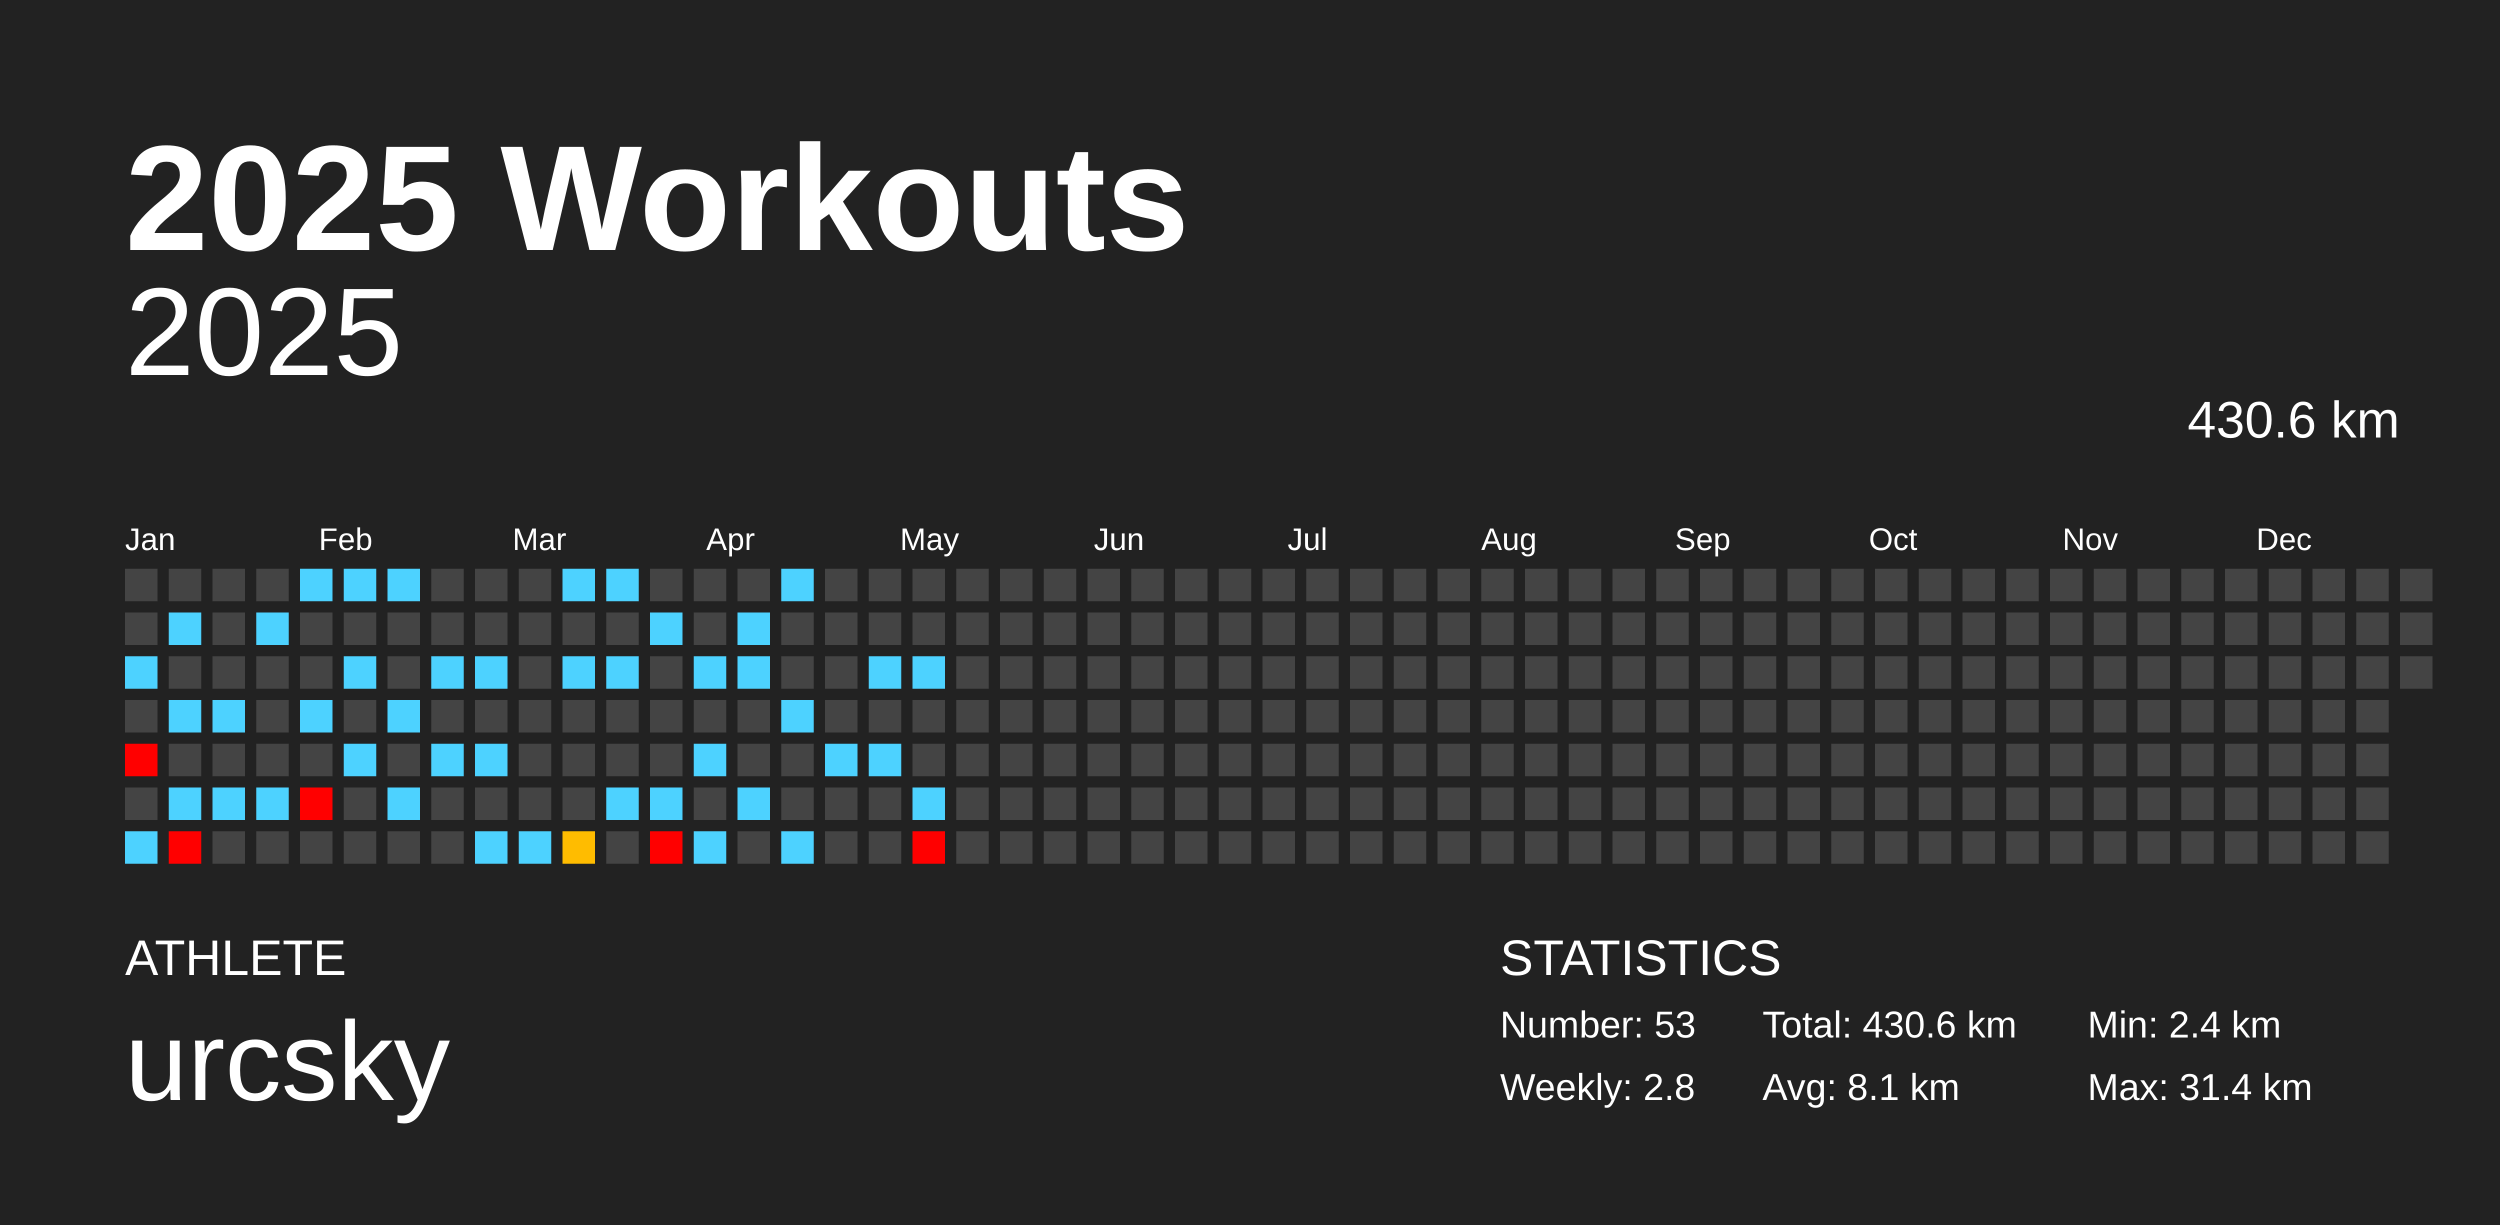
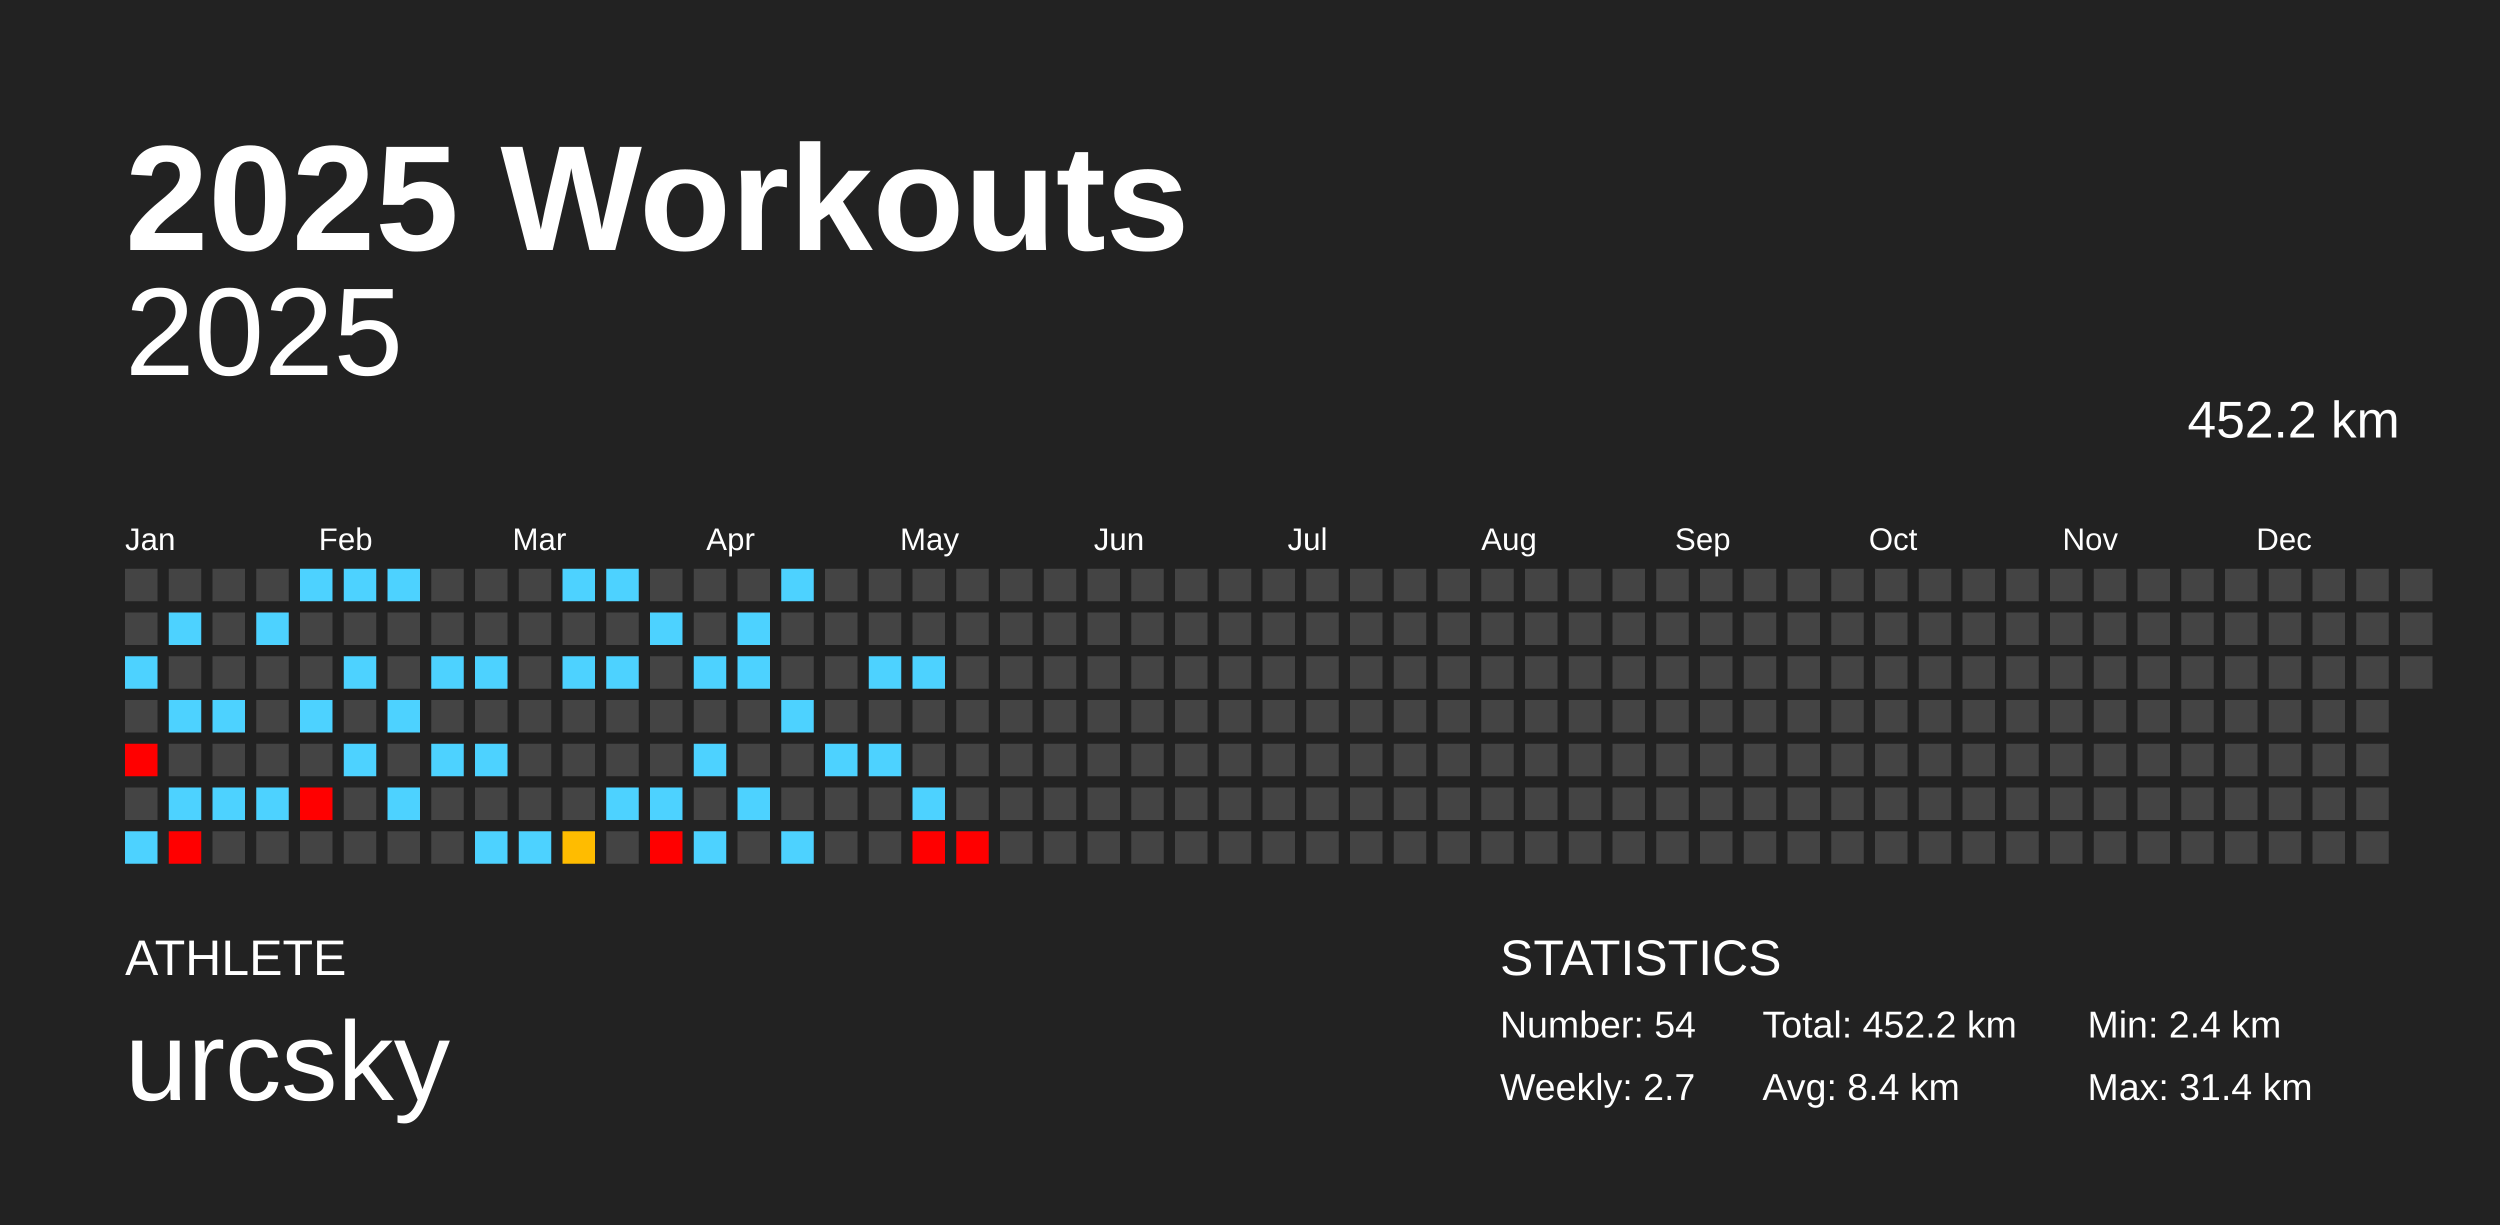
<svg xmlns="http://www.w3.org/2000/svg" baseProfile="full" height="98mm" version="1.1" viewBox="0,0,200,98" width="200mm">
  <defs />
  <rect fill="#222222" height="98" width="200" x="0" y="0" />
  <text fill="#FFFFFF" style="font-size:12px; font-family:Arial; font-weight:bold;" x="10" y="20">2025 Workouts</text>
  <text fill="#FFFFFF" style="font-size:4px; font-family:Arial" x="10" y="78">ATHLETE</text>
  <text fill="#FFFFFF" style="font-size:9px; font-family:Arial" x="10" y="88">urcsky</text>
  <text fill="#FFFFFF" style="font-size:4px; font-family:Arial" x="120" y="78">STATISTICS</text>
-   <text fill="#FFFFFF" style="font-size:3px; font-family:Arial" x="120" y="83">Number: 53</text>
-   <text fill="#FFFFFF" style="font-size:3px; font-family:Arial" x="120" y="88">Weekly: 2.8</text>
-   <text fill="#FFFFFF" style="font-size:3px; font-family:Arial" x="141" y="83">Total: 430.6 km</text>
-   <text fill="#FFFFFF" style="font-size:3px; font-family:Arial" x="141" y="88">Avg: 8.1 km</text>
+   <text fill="#FFFFFF" style="font-size:3px; font-family:Arial" x="120" y="83">Number: 54</text>
+   <text fill="#FFFFFF" style="font-size:3px; font-family:Arial" x="120" y="88">Weekly: 2.7</text>
+   <text fill="#FFFFFF" style="font-size:3px; font-family:Arial" x="141" y="83">Total: 452.2 km</text>
+   <text fill="#FFFFFF" style="font-size:3px; font-family:Arial" x="141" y="88">Avg: 8.4 km</text>
  <text fill="#FFFFFF" style="font-size:3px; font-family:Arial" x="167" y="83">Min: 2.4 km</text>
  <text fill="#FFFFFF" style="font-size:3px; font-family:Arial" x="167" y="88">Max: 31.4 km</text>
  <text alignment-baseline="hanging" fill="#FFFFFF" style="font-size:10.0px; font-family:Arial;" x="10" y="30">2025</text>
-   <text alignment-baseline="hanging" fill="#FFFFFF" style="font-size:4.125px; font-family:Arial;" x="175" y="35">430.6 km</text>
+   <text alignment-baseline="hanging" fill="#FFFFFF" style="font-size:4.125px; font-family:Arial;" x="175" y="35">452.2 km</text>
  <text fill="#FFFFFF" style="font-size:2.5px; font-family:Arial" x="10.0" y="44">Jan</text>
  <text fill="#FFFFFF" style="font-size:2.5px; font-family:Arial" x="25.5" y="44">Feb</text>
  <text fill="#FFFFFF" style="font-size:2.5px; font-family:Arial" x="41.0" y="44">Mar</text>
  <text fill="#FFFFFF" style="font-size:2.5px; font-family:Arial" x="56.5" y="44">Apr</text>
  <text fill="#FFFFFF" style="font-size:2.5px; font-family:Arial" x="72.0" y="44">May</text>
  <text fill="#FFFFFF" style="font-size:2.5px; font-family:Arial" x="87.5" y="44">Jun</text>
  <text fill="#FFFFFF" style="font-size:2.5px; font-family:Arial" x="103.0" y="44">Jul</text>
  <text fill="#FFFFFF" style="font-size:2.5px; font-family:Arial" x="118.5" y="44">Aug</text>
  <text fill="#FFFFFF" style="font-size:2.5px; font-family:Arial" x="134.0" y="44">Sep</text>
  <text fill="#FFFFFF" style="font-size:2.5px; font-family:Arial" x="149.5" y="44">Oct</text>
  <text fill="#FFFFFF" style="font-size:2.5px; font-family:Arial" x="165.0" y="44">Nov</text>
  <text fill="#FFFFFF" style="font-size:2.5px; font-family:Arial" x="180.5" y="44">Dec</text>
  <rect fill="#444444" height="2.6" width="2.6" x="10.0" y="45.5" />
  <rect fill="#444444" height="2.6" width="2.6" x="10.0" y="49.0" />
  <rect fill="#4dd2ff" height="2.6" width="2.6" x="10.0" y="52.5" />
  <rect fill="#444444" height="2.6" width="2.6" x="10.0" y="56.0" />
  <rect fill="red" height="2.6" width="2.6" x="10.0" y="59.5" />
  <rect fill="#444444" height="2.6" width="2.6" x="10.0" y="63.0" />
  <rect fill="#4dd2ff" height="2.6" width="2.6" x="10.0" y="66.5" />
  <rect fill="#444444" height="2.6" width="2.6" x="13.5" y="45.5" />
  <rect fill="#4dd2ff" height="2.6" width="2.6" x="13.5" y="49.0" />
  <rect fill="#444444" height="2.6" width="2.6" x="13.5" y="52.5" />
  <rect fill="#4dd2ff" height="2.6" width="2.6" x="13.5" y="56.0" />
  <rect fill="#444444" height="2.6" width="2.6" x="13.5" y="59.5" />
  <rect fill="#4dd2ff" height="2.6" width="2.6" x="13.5" y="63.0" />
  <rect fill="red" height="2.6" width="2.6" x="13.5" y="66.5" />
  <rect fill="#444444" height="2.6" width="2.6" x="17.0" y="45.5" />
  <rect fill="#444444" height="2.6" width="2.6" x="17.0" y="49.0" />
  <rect fill="#444444" height="2.6" width="2.6" x="17.0" y="52.5" />
  <rect fill="#4dd2ff" height="2.6" width="2.6" x="17.0" y="56.0" />
  <rect fill="#444444" height="2.6" width="2.6" x="17.0" y="59.5" />
  <rect fill="#4dd2ff" height="2.6" width="2.6" x="17.0" y="63.0" />
  <rect fill="#444444" height="2.6" width="2.6" x="17.0" y="66.5" />
  <rect fill="#444444" height="2.6" width="2.6" x="20.5" y="45.5" />
  <rect fill="#4dd2ff" height="2.6" width="2.6" x="20.5" y="49.0" />
  <rect fill="#444444" height="2.6" width="2.6" x="20.5" y="52.5" />
  <rect fill="#444444" height="2.6" width="2.6" x="20.5" y="56.0" />
  <rect fill="#444444" height="2.6" width="2.6" x="20.5" y="59.5" />
  <rect fill="#4dd2ff" height="2.6" width="2.6" x="20.5" y="63.0" />
  <rect fill="#444444" height="2.6" width="2.6" x="20.5" y="66.5" />
  <rect fill="#4dd2ff" height="2.6" width="2.6" x="24.0" y="45.5" />
  <rect fill="#444444" height="2.6" width="2.6" x="24.0" y="49.0" />
  <rect fill="#444444" height="2.6" width="2.6" x="24.0" y="52.5" />
  <rect fill="#4dd2ff" height="2.6" width="2.6" x="24.0" y="56.0" />
  <rect fill="#444444" height="2.6" width="2.6" x="24.0" y="59.5" />
  <rect fill="red" height="2.6" width="2.6" x="24.0" y="63.0" />
  <rect fill="#444444" height="2.6" width="2.6" x="24.0" y="66.5" />
  <rect fill="#4dd2ff" height="2.6" width="2.6" x="27.5" y="45.5" />
  <rect fill="#444444" height="2.6" width="2.6" x="27.5" y="49.0" />
  <rect fill="#4dd2ff" height="2.6" width="2.6" x="27.5" y="52.5" />
  <rect fill="#444444" height="2.6" width="2.6" x="27.5" y="56.0" />
  <rect fill="#4dd2ff" height="2.6" width="2.6" x="27.5" y="59.5" />
  <rect fill="#444444" height="2.6" width="2.6" x="27.5" y="63.0" />
  <rect fill="#444444" height="2.6" width="2.6" x="27.5" y="66.5" />
  <rect fill="#4dd2ff" height="2.6" width="2.6" x="31.0" y="45.5" />
  <rect fill="#444444" height="2.6" width="2.6" x="31.0" y="49.0" />
  <rect fill="#444444" height="2.6" width="2.6" x="31.0" y="52.5" />
  <rect fill="#4dd2ff" height="2.6" width="2.6" x="31.0" y="56.0" />
  <rect fill="#444444" height="2.6" width="2.6" x="31.0" y="59.5" />
  <rect fill="#4dd2ff" height="2.6" width="2.6" x="31.0" y="63.0" />
  <rect fill="#444444" height="2.6" width="2.6" x="31.0" y="66.5" />
  <rect fill="#444444" height="2.6" width="2.6" x="34.5" y="45.5" />
  <rect fill="#444444" height="2.6" width="2.6" x="34.5" y="49.0" />
  <rect fill="#4dd2ff" height="2.6" width="2.6" x="34.5" y="52.5" />
  <rect fill="#444444" height="2.6" width="2.6" x="34.5" y="56.0" />
  <rect fill="#4dd2ff" height="2.6" width="2.6" x="34.5" y="59.5" />
  <rect fill="#444444" height="2.6" width="2.6" x="34.5" y="63.0" />
  <rect fill="#444444" height="2.6" width="2.6" x="34.5" y="66.5" />
  <rect fill="#444444" height="2.6" width="2.6" x="38.0" y="45.5" />
  <rect fill="#444444" height="2.6" width="2.6" x="38.0" y="49.0" />
  <rect fill="#4dd2ff" height="2.6" width="2.6" x="38.0" y="52.5" />
  <rect fill="#444444" height="2.6" width="2.6" x="38.0" y="56.0" />
  <rect fill="#4dd2ff" height="2.6" width="2.6" x="38.0" y="59.5" />
  <rect fill="#444444" height="2.6" width="2.6" x="38.0" y="63.0" />
  <rect fill="#4dd2ff" height="2.6" width="2.6" x="38.0" y="66.5" />
  <rect fill="#444444" height="2.6" width="2.6" x="41.5" y="45.5" />
  <rect fill="#444444" height="2.6" width="2.6" x="41.5" y="49.0" />
  <rect fill="#444444" height="2.6" width="2.6" x="41.5" y="52.5" />
  <rect fill="#444444" height="2.6" width="2.6" x="41.5" y="56.0" />
  <rect fill="#444444" height="2.6" width="2.6" x="41.5" y="59.5" />
  <rect fill="#444444" height="2.6" width="2.6" x="41.5" y="63.0" />
  <rect fill="#4dd2ff" height="2.6" width="2.6" x="41.5" y="66.5" />
  <rect fill="#4dd2ff" height="2.6" width="2.6" x="45.0" y="45.5" />
  <rect fill="#444444" height="2.6" width="2.6" x="45.0" y="49.0" />
  <rect fill="#4dd2ff" height="2.6" width="2.6" x="45.0" y="52.5" />
  <rect fill="#444444" height="2.6" width="2.6" x="45.0" y="56.0" />
  <rect fill="#444444" height="2.6" width="2.6" x="45.0" y="59.5" />
  <rect fill="#444444" height="2.6" width="2.6" x="45.0" y="63.0" />
  <rect fill="#ffbc00" height="2.6" width="2.6" x="45.0" y="66.5" />
  <rect fill="#4dd2ff" height="2.6" width="2.6" x="48.5" y="45.5" />
  <rect fill="#444444" height="2.6" width="2.6" x="48.5" y="49.0" />
  <rect fill="#4dd2ff" height="2.6" width="2.6" x="48.5" y="52.5" />
  <rect fill="#444444" height="2.6" width="2.6" x="48.5" y="56.0" />
  <rect fill="#444444" height="2.6" width="2.6" x="48.5" y="59.5" />
  <rect fill="#4dd2ff" height="2.6" width="2.6" x="48.5" y="63.0" />
  <rect fill="#444444" height="2.6" width="2.6" x="48.5" y="66.5" />
  <rect fill="#444444" height="2.6" width="2.6" x="52.0" y="45.5" />
  <rect fill="#4dd2ff" height="2.6" width="2.6" x="52.0" y="49.0" />
  <rect fill="#444444" height="2.6" width="2.6" x="52.0" y="52.5" />
  <rect fill="#444444" height="2.6" width="2.6" x="52.0" y="56.0" />
  <rect fill="#444444" height="2.6" width="2.6" x="52.0" y="59.5" />
  <rect fill="#4dd2ff" height="2.6" width="2.6" x="52.0" y="63.0" />
  <rect fill="red" height="2.6" width="2.6" x="52.0" y="66.5" />
  <rect fill="#444444" height="2.6" width="2.6" x="55.5" y="45.5" />
  <rect fill="#444444" height="2.6" width="2.6" x="55.5" y="49.0" />
  <rect fill="#4dd2ff" height="2.6" width="2.6" x="55.5" y="52.5" />
  <rect fill="#444444" height="2.6" width="2.6" x="55.5" y="56.0" />
  <rect fill="#4dd2ff" height="2.6" width="2.6" x="55.5" y="59.5" />
  <rect fill="#444444" height="2.6" width="2.6" x="55.5" y="63.0" />
  <rect fill="#4dd2ff" height="2.6" width="2.6" x="55.5" y="66.5" />
  <rect fill="#444444" height="2.6" width="2.6" x="59.0" y="45.5" />
  <rect fill="#4dd2ff" height="2.6" width="2.6" x="59.0" y="49.0" />
  <rect fill="#4dd2ff" height="2.6" width="2.6" x="59.0" y="52.5" />
  <rect fill="#444444" height="2.6" width="2.6" x="59.0" y="56.0" />
  <rect fill="#444444" height="2.6" width="2.6" x="59.0" y="59.5" />
  <rect fill="#4dd2ff" height="2.6" width="2.6" x="59.0" y="63.0" />
  <rect fill="#444444" height="2.6" width="2.6" x="59.0" y="66.5" />
  <rect fill="#4dd2ff" height="2.6" width="2.6" x="62.5" y="45.5" />
  <rect fill="#444444" height="2.6" width="2.6" x="62.5" y="49.0" />
  <rect fill="#444444" height="2.6" width="2.6" x="62.5" y="52.5" />
  <rect fill="#4dd2ff" height="2.6" width="2.6" x="62.5" y="56.0" />
  <rect fill="#444444" height="2.6" width="2.6" x="62.5" y="59.5" />
  <rect fill="#444444" height="2.6" width="2.6" x="62.5" y="63.0" />
  <rect fill="#4dd2ff" height="2.6" width="2.6" x="62.5" y="66.5" />
  <rect fill="#444444" height="2.6" width="2.6" x="66.0" y="45.5" />
  <rect fill="#444444" height="2.6" width="2.6" x="66.0" y="49.0" />
  <rect fill="#444444" height="2.6" width="2.6" x="66.0" y="52.5" />
  <rect fill="#444444" height="2.6" width="2.6" x="66.0" y="56.0" />
  <rect fill="#4dd2ff" height="2.6" width="2.6" x="66.0" y="59.5" />
  <rect fill="#444444" height="2.6" width="2.6" x="66.0" y="63.0" />
  <rect fill="#444444" height="2.6" width="2.6" x="66.0" y="66.5" />
  <rect fill="#444444" height="2.6" width="2.6" x="69.5" y="45.5" />
  <rect fill="#444444" height="2.6" width="2.6" x="69.5" y="49.0" />
  <rect fill="#4dd2ff" height="2.6" width="2.6" x="69.5" y="52.5" />
  <rect fill="#444444" height="2.6" width="2.6" x="69.5" y="56.0" />
  <rect fill="#4dd2ff" height="2.6" width="2.6" x="69.5" y="59.5" />
  <rect fill="#444444" height="2.6" width="2.6" x="69.5" y="63.0" />
  <rect fill="#444444" height="2.6" width="2.6" x="69.5" y="66.5" />
  <rect fill="#444444" height="2.6" width="2.6" x="73.0" y="45.5" />
  <rect fill="#444444" height="2.6" width="2.6" x="73.0" y="49.0" />
  <rect fill="#4dd2ff" height="2.6" width="2.6" x="73.0" y="52.5" />
  <rect fill="#444444" height="2.6" width="2.6" x="73.0" y="56.0" />
  <rect fill="#444444" height="2.6" width="2.6" x="73.0" y="59.5" />
  <rect fill="#4dd2ff" height="2.6" width="2.6" x="73.0" y="63.0" />
  <rect fill="red" height="2.6" width="2.6" x="73.0" y="66.5" />
  <rect fill="#444444" height="2.6" width="2.6" x="76.5" y="45.5" />
  <rect fill="#444444" height="2.6" width="2.6" x="76.5" y="49.0" />
  <rect fill="#444444" height="2.6" width="2.6" x="76.5" y="52.5" />
  <rect fill="#444444" height="2.6" width="2.6" x="76.5" y="56.0" />
  <rect fill="#444444" height="2.6" width="2.6" x="76.5" y="59.5" />
  <rect fill="#444444" height="2.6" width="2.6" x="76.5" y="63.0" />
-   <rect fill="#444444" height="2.6" width="2.6" x="76.5" y="66.5" />
+   <rect fill="red" height="2.6" width="2.6" x="76.5" y="66.5" />
  <rect fill="#444444" height="2.6" width="2.6" x="80.0" y="45.5" />
  <rect fill="#444444" height="2.6" width="2.6" x="80.0" y="49.0" />
  <rect fill="#444444" height="2.6" width="2.6" x="80.0" y="52.5" />
  <rect fill="#444444" height="2.6" width="2.6" x="80.0" y="56.0" />
  <rect fill="#444444" height="2.6" width="2.6" x="80.0" y="59.5" />
  <rect fill="#444444" height="2.6" width="2.6" x="80.0" y="63.0" />
  <rect fill="#444444" height="2.6" width="2.6" x="80.0" y="66.5" />
  <rect fill="#444444" height="2.6" width="2.6" x="83.5" y="45.5" />
  <rect fill="#444444" height="2.6" width="2.6" x="83.5" y="49.0" />
  <rect fill="#444444" height="2.6" width="2.6" x="83.5" y="52.5" />
  <rect fill="#444444" height="2.6" width="2.6" x="83.5" y="56.0" />
  <rect fill="#444444" height="2.6" width="2.6" x="83.5" y="59.5" />
  <rect fill="#444444" height="2.6" width="2.6" x="83.5" y="63.0" />
  <rect fill="#444444" height="2.6" width="2.6" x="83.5" y="66.5" />
  <rect fill="#444444" height="2.6" width="2.6" x="87.0" y="45.5" />
  <rect fill="#444444" height="2.6" width="2.6" x="87.0" y="49.0" />
  <rect fill="#444444" height="2.6" width="2.6" x="87.0" y="52.5" />
  <rect fill="#444444" height="2.6" width="2.6" x="87.0" y="56.0" />
  <rect fill="#444444" height="2.6" width="2.6" x="87.0" y="59.5" />
  <rect fill="#444444" height="2.6" width="2.6" x="87.0" y="63.0" />
  <rect fill="#444444" height="2.6" width="2.6" x="87.0" y="66.5" />
  <rect fill="#444444" height="2.6" width="2.6" x="90.5" y="45.5" />
  <rect fill="#444444" height="2.6" width="2.6" x="90.5" y="49.0" />
  <rect fill="#444444" height="2.6" width="2.6" x="90.5" y="52.5" />
  <rect fill="#444444" height="2.6" width="2.6" x="90.5" y="56.0" />
  <rect fill="#444444" height="2.6" width="2.6" x="90.5" y="59.5" />
  <rect fill="#444444" height="2.6" width="2.6" x="90.5" y="63.0" />
  <rect fill="#444444" height="2.6" width="2.6" x="90.5" y="66.5" />
  <rect fill="#444444" height="2.6" width="2.6" x="94.0" y="45.5" />
  <rect fill="#444444" height="2.6" width="2.6" x="94.0" y="49.0" />
  <rect fill="#444444" height="2.6" width="2.6" x="94.0" y="52.5" />
  <rect fill="#444444" height="2.6" width="2.6" x="94.0" y="56.0" />
  <rect fill="#444444" height="2.6" width="2.6" x="94.0" y="59.5" />
  <rect fill="#444444" height="2.6" width="2.6" x="94.0" y="63.0" />
  <rect fill="#444444" height="2.6" width="2.6" x="94.0" y="66.5" />
  <rect fill="#444444" height="2.6" width="2.6" x="97.5" y="45.5" />
  <rect fill="#444444" height="2.6" width="2.6" x="97.5" y="49.0" />
  <rect fill="#444444" height="2.6" width="2.6" x="97.5" y="52.5" />
  <rect fill="#444444" height="2.6" width="2.6" x="97.5" y="56.0" />
  <rect fill="#444444" height="2.6" width="2.6" x="97.5" y="59.5" />
  <rect fill="#444444" height="2.6" width="2.6" x="97.5" y="63.0" />
  <rect fill="#444444" height="2.6" width="2.6" x="97.5" y="66.5" />
  <rect fill="#444444" height="2.6" width="2.6" x="101.0" y="45.5" />
  <rect fill="#444444" height="2.6" width="2.6" x="101.0" y="49.0" />
  <rect fill="#444444" height="2.6" width="2.6" x="101.0" y="52.5" />
  <rect fill="#444444" height="2.6" width="2.6" x="101.0" y="56.0" />
  <rect fill="#444444" height="2.6" width="2.6" x="101.0" y="59.5" />
  <rect fill="#444444" height="2.6" width="2.6" x="101.0" y="63.0" />
  <rect fill="#444444" height="2.6" width="2.6" x="101.0" y="66.5" />
  <rect fill="#444444" height="2.6" width="2.6" x="104.5" y="45.5" />
  <rect fill="#444444" height="2.6" width="2.6" x="104.5" y="49.0" />
  <rect fill="#444444" height="2.6" width="2.6" x="104.5" y="52.5" />
  <rect fill="#444444" height="2.6" width="2.6" x="104.5" y="56.0" />
  <rect fill="#444444" height="2.6" width="2.6" x="104.5" y="59.5" />
  <rect fill="#444444" height="2.6" width="2.6" x="104.5" y="63.0" />
  <rect fill="#444444" height="2.6" width="2.6" x="104.5" y="66.5" />
  <rect fill="#444444" height="2.6" width="2.6" x="108.0" y="45.5" />
  <rect fill="#444444" height="2.6" width="2.6" x="108.0" y="49.0" />
  <rect fill="#444444" height="2.6" width="2.6" x="108.0" y="52.5" />
  <rect fill="#444444" height="2.6" width="2.6" x="108.0" y="56.0" />
  <rect fill="#444444" height="2.6" width="2.6" x="108.0" y="59.5" />
  <rect fill="#444444" height="2.6" width="2.6" x="108.0" y="63.0" />
  <rect fill="#444444" height="2.6" width="2.6" x="108.0" y="66.5" />
  <rect fill="#444444" height="2.6" width="2.6" x="111.5" y="45.5" />
  <rect fill="#444444" height="2.6" width="2.6" x="111.5" y="49.0" />
  <rect fill="#444444" height="2.6" width="2.6" x="111.5" y="52.5" />
  <rect fill="#444444" height="2.6" width="2.6" x="111.5" y="56.0" />
  <rect fill="#444444" height="2.6" width="2.6" x="111.5" y="59.5" />
  <rect fill="#444444" height="2.6" width="2.6" x="111.5" y="63.0" />
  <rect fill="#444444" height="2.6" width="2.6" x="111.5" y="66.5" />
  <rect fill="#444444" height="2.6" width="2.6" x="115.0" y="45.5" />
  <rect fill="#444444" height="2.6" width="2.6" x="115.0" y="49.0" />
  <rect fill="#444444" height="2.6" width="2.6" x="115.0" y="52.5" />
  <rect fill="#444444" height="2.6" width="2.6" x="115.0" y="56.0" />
  <rect fill="#444444" height="2.6" width="2.6" x="115.0" y="59.5" />
  <rect fill="#444444" height="2.6" width="2.6" x="115.0" y="63.0" />
  <rect fill="#444444" height="2.6" width="2.6" x="115.0" y="66.5" />
  <rect fill="#444444" height="2.6" width="2.6" x="118.5" y="45.5" />
  <rect fill="#444444" height="2.6" width="2.6" x="118.5" y="49.0" />
  <rect fill="#444444" height="2.6" width="2.6" x="118.5" y="52.5" />
  <rect fill="#444444" height="2.6" width="2.6" x="118.5" y="56.0" />
  <rect fill="#444444" height="2.6" width="2.6" x="118.5" y="59.5" />
  <rect fill="#444444" height="2.6" width="2.6" x="118.5" y="63.0" />
  <rect fill="#444444" height="2.6" width="2.6" x="118.5" y="66.5" />
  <rect fill="#444444" height="2.6" width="2.6" x="122.0" y="45.5" />
  <rect fill="#444444" height="2.6" width="2.6" x="122.0" y="49.0" />
  <rect fill="#444444" height="2.6" width="2.6" x="122.0" y="52.5" />
  <rect fill="#444444" height="2.6" width="2.6" x="122.0" y="56.0" />
  <rect fill="#444444" height="2.6" width="2.6" x="122.0" y="59.5" />
  <rect fill="#444444" height="2.6" width="2.6" x="122.0" y="63.0" />
  <rect fill="#444444" height="2.6" width="2.6" x="122.0" y="66.5" />
  <rect fill="#444444" height="2.6" width="2.6" x="125.5" y="45.5" />
  <rect fill="#444444" height="2.6" width="2.6" x="125.5" y="49.0" />
  <rect fill="#444444" height="2.6" width="2.6" x="125.5" y="52.5" />
  <rect fill="#444444" height="2.6" width="2.6" x="125.5" y="56.0" />
  <rect fill="#444444" height="2.6" width="2.6" x="125.5" y="59.5" />
  <rect fill="#444444" height="2.6" width="2.6" x="125.5" y="63.0" />
  <rect fill="#444444" height="2.6" width="2.6" x="125.5" y="66.5" />
  <rect fill="#444444" height="2.6" width="2.6" x="129.0" y="45.5" />
  <rect fill="#444444" height="2.6" width="2.6" x="129.0" y="49.0" />
  <rect fill="#444444" height="2.6" width="2.6" x="129.0" y="52.5" />
  <rect fill="#444444" height="2.6" width="2.6" x="129.0" y="56.0" />
  <rect fill="#444444" height="2.6" width="2.6" x="129.0" y="59.5" />
  <rect fill="#444444" height="2.6" width="2.6" x="129.0" y="63.0" />
  <rect fill="#444444" height="2.6" width="2.6" x="129.0" y="66.5" />
  <rect fill="#444444" height="2.6" width="2.6" x="132.5" y="45.5" />
  <rect fill="#444444" height="2.6" width="2.6" x="132.5" y="49.0" />
  <rect fill="#444444" height="2.6" width="2.6" x="132.5" y="52.5" />
  <rect fill="#444444" height="2.6" width="2.6" x="132.5" y="56.0" />
  <rect fill="#444444" height="2.6" width="2.6" x="132.5" y="59.5" />
  <rect fill="#444444" height="2.6" width="2.6" x="132.5" y="63.0" />
  <rect fill="#444444" height="2.6" width="2.6" x="132.5" y="66.5" />
  <rect fill="#444444" height="2.6" width="2.6" x="136.0" y="45.5" />
  <rect fill="#444444" height="2.6" width="2.6" x="136.0" y="49.0" />
  <rect fill="#444444" height="2.6" width="2.6" x="136.0" y="52.5" />
  <rect fill="#444444" height="2.6" width="2.6" x="136.0" y="56.0" />
  <rect fill="#444444" height="2.6" width="2.6" x="136.0" y="59.5" />
  <rect fill="#444444" height="2.6" width="2.6" x="136.0" y="63.0" />
  <rect fill="#444444" height="2.6" width="2.6" x="136.0" y="66.5" />
  <rect fill="#444444" height="2.6" width="2.6" x="139.5" y="45.5" />
  <rect fill="#444444" height="2.6" width="2.6" x="139.5" y="49.0" />
  <rect fill="#444444" height="2.6" width="2.6" x="139.5" y="52.5" />
  <rect fill="#444444" height="2.6" width="2.6" x="139.5" y="56.0" />
  <rect fill="#444444" height="2.6" width="2.6" x="139.5" y="59.5" />
  <rect fill="#444444" height="2.6" width="2.6" x="139.5" y="63.0" />
  <rect fill="#444444" height="2.6" width="2.6" x="139.5" y="66.5" />
  <rect fill="#444444" height="2.6" width="2.6" x="143.0" y="45.5" />
  <rect fill="#444444" height="2.6" width="2.6" x="143.0" y="49.0" />
  <rect fill="#444444" height="2.6" width="2.6" x="143.0" y="52.5" />
  <rect fill="#444444" height="2.6" width="2.6" x="143.0" y="56.0" />
  <rect fill="#444444" height="2.6" width="2.6" x="143.0" y="59.5" />
  <rect fill="#444444" height="2.6" width="2.6" x="143.0" y="63.0" />
  <rect fill="#444444" height="2.6" width="2.6" x="143.0" y="66.5" />
  <rect fill="#444444" height="2.6" width="2.6" x="146.5" y="45.5" />
  <rect fill="#444444" height="2.6" width="2.6" x="146.5" y="49.0" />
  <rect fill="#444444" height="2.6" width="2.6" x="146.5" y="52.5" />
  <rect fill="#444444" height="2.6" width="2.6" x="146.5" y="56.0" />
  <rect fill="#444444" height="2.6" width="2.6" x="146.5" y="59.5" />
  <rect fill="#444444" height="2.6" width="2.6" x="146.5" y="63.0" />
  <rect fill="#444444" height="2.6" width="2.6" x="146.5" y="66.5" />
  <rect fill="#444444" height="2.6" width="2.6" x="150.0" y="45.5" />
  <rect fill="#444444" height="2.6" width="2.6" x="150.0" y="49.0" />
  <rect fill="#444444" height="2.6" width="2.6" x="150.0" y="52.5" />
  <rect fill="#444444" height="2.6" width="2.6" x="150.0" y="56.0" />
  <rect fill="#444444" height="2.6" width="2.6" x="150.0" y="59.5" />
  <rect fill="#444444" height="2.6" width="2.6" x="150.0" y="63.0" />
  <rect fill="#444444" height="2.6" width="2.6" x="150.0" y="66.5" />
  <rect fill="#444444" height="2.6" width="2.6" x="153.5" y="45.5" />
  <rect fill="#444444" height="2.6" width="2.6" x="153.5" y="49.0" />
  <rect fill="#444444" height="2.6" width="2.6" x="153.5" y="52.5" />
  <rect fill="#444444" height="2.6" width="2.6" x="153.5" y="56.0" />
  <rect fill="#444444" height="2.6" width="2.6" x="153.5" y="59.5" />
  <rect fill="#444444" height="2.6" width="2.6" x="153.5" y="63.0" />
  <rect fill="#444444" height="2.6" width="2.6" x="153.5" y="66.5" />
  <rect fill="#444444" height="2.6" width="2.6" x="157.0" y="45.5" />
  <rect fill="#444444" height="2.6" width="2.6" x="157.0" y="49.0" />
  <rect fill="#444444" height="2.6" width="2.6" x="157.0" y="52.5" />
  <rect fill="#444444" height="2.6" width="2.6" x="157.0" y="56.0" />
  <rect fill="#444444" height="2.6" width="2.6" x="157.0" y="59.5" />
  <rect fill="#444444" height="2.6" width="2.6" x="157.0" y="63.0" />
  <rect fill="#444444" height="2.6" width="2.6" x="157.0" y="66.5" />
  <rect fill="#444444" height="2.6" width="2.6" x="160.5" y="45.5" />
  <rect fill="#444444" height="2.6" width="2.6" x="160.5" y="49.0" />
  <rect fill="#444444" height="2.6" width="2.6" x="160.5" y="52.5" />
  <rect fill="#444444" height="2.6" width="2.6" x="160.5" y="56.0" />
  <rect fill="#444444" height="2.6" width="2.6" x="160.5" y="59.5" />
  <rect fill="#444444" height="2.6" width="2.6" x="160.5" y="63.0" />
  <rect fill="#444444" height="2.6" width="2.6" x="160.5" y="66.5" />
  <rect fill="#444444" height="2.6" width="2.6" x="164.0" y="45.5" />
  <rect fill="#444444" height="2.6" width="2.6" x="164.0" y="49.0" />
  <rect fill="#444444" height="2.6" width="2.6" x="164.0" y="52.5" />
  <rect fill="#444444" height="2.6" width="2.6" x="164.0" y="56.0" />
  <rect fill="#444444" height="2.6" width="2.6" x="164.0" y="59.5" />
  <rect fill="#444444" height="2.6" width="2.6" x="164.0" y="63.0" />
  <rect fill="#444444" height="2.6" width="2.6" x="164.0" y="66.5" />
  <rect fill="#444444" height="2.6" width="2.6" x="167.5" y="45.5" />
  <rect fill="#444444" height="2.6" width="2.6" x="167.5" y="49.0" />
  <rect fill="#444444" height="2.6" width="2.6" x="167.5" y="52.5" />
  <rect fill="#444444" height="2.6" width="2.6" x="167.5" y="56.0" />
  <rect fill="#444444" height="2.6" width="2.6" x="167.5" y="59.5" />
  <rect fill="#444444" height="2.6" width="2.6" x="167.5" y="63.0" />
  <rect fill="#444444" height="2.6" width="2.6" x="167.5" y="66.5" />
  <rect fill="#444444" height="2.6" width="2.6" x="171.0" y="45.5" />
  <rect fill="#444444" height="2.6" width="2.6" x="171.0" y="49.0" />
  <rect fill="#444444" height="2.6" width="2.6" x="171.0" y="52.5" />
  <rect fill="#444444" height="2.6" width="2.6" x="171.0" y="56.0" />
  <rect fill="#444444" height="2.6" width="2.6" x="171.0" y="59.5" />
  <rect fill="#444444" height="2.6" width="2.6" x="171.0" y="63.0" />
  <rect fill="#444444" height="2.6" width="2.6" x="171.0" y="66.5" />
  <rect fill="#444444" height="2.6" width="2.6" x="174.5" y="45.5" />
  <rect fill="#444444" height="2.6" width="2.6" x="174.5" y="49.0" />
  <rect fill="#444444" height="2.6" width="2.6" x="174.5" y="52.5" />
  <rect fill="#444444" height="2.6" width="2.6" x="174.5" y="56.0" />
  <rect fill="#444444" height="2.6" width="2.6" x="174.5" y="59.5" />
  <rect fill="#444444" height="2.6" width="2.6" x="174.5" y="63.0" />
  <rect fill="#444444" height="2.6" width="2.6" x="174.5" y="66.5" />
  <rect fill="#444444" height="2.6" width="2.6" x="178.0" y="45.5" />
  <rect fill="#444444" height="2.6" width="2.6" x="178.0" y="49.0" />
  <rect fill="#444444" height="2.6" width="2.6" x="178.0" y="52.5" />
  <rect fill="#444444" height="2.6" width="2.6" x="178.0" y="56.0" />
  <rect fill="#444444" height="2.6" width="2.6" x="178.0" y="59.5" />
  <rect fill="#444444" height="2.6" width="2.6" x="178.0" y="63.0" />
  <rect fill="#444444" height="2.6" width="2.6" x="178.0" y="66.5" />
  <rect fill="#444444" height="2.6" width="2.6" x="181.5" y="45.5" />
  <rect fill="#444444" height="2.6" width="2.6" x="181.5" y="49.0" />
  <rect fill="#444444" height="2.6" width="2.6" x="181.5" y="52.5" />
  <rect fill="#444444" height="2.6" width="2.6" x="181.5" y="56.0" />
  <rect fill="#444444" height="2.6" width="2.6" x="181.5" y="59.5" />
  <rect fill="#444444" height="2.6" width="2.6" x="181.5" y="63.0" />
  <rect fill="#444444" height="2.6" width="2.6" x="181.5" y="66.5" />
  <rect fill="#444444" height="2.6" width="2.6" x="185.0" y="45.5" />
  <rect fill="#444444" height="2.6" width="2.6" x="185.0" y="49.0" />
  <rect fill="#444444" height="2.6" width="2.6" x="185.0" y="52.5" />
  <rect fill="#444444" height="2.6" width="2.6" x="185.0" y="56.0" />
  <rect fill="#444444" height="2.6" width="2.6" x="185.0" y="59.5" />
  <rect fill="#444444" height="2.6" width="2.6" x="185.0" y="63.0" />
  <rect fill="#444444" height="2.6" width="2.6" x="185.0" y="66.5" />
  <rect fill="#444444" height="2.6" width="2.6" x="188.5" y="45.5" />
  <rect fill="#444444" height="2.6" width="2.6" x="188.5" y="49.0" />
  <rect fill="#444444" height="2.6" width="2.6" x="188.5" y="52.5" />
  <rect fill="#444444" height="2.6" width="2.6" x="188.5" y="56.0" />
  <rect fill="#444444" height="2.6" width="2.6" x="188.5" y="59.5" />
  <rect fill="#444444" height="2.6" width="2.6" x="188.5" y="63.0" />
  <rect fill="#444444" height="2.6" width="2.6" x="188.5" y="66.5" />
  <rect fill="#444444" height="2.6" width="2.6" x="192.0" y="45.5" />
  <rect fill="#444444" height="2.6" width="2.6" x="192.0" y="49.0" />
  <rect fill="#444444" height="2.6" width="2.6" x="192.0" y="52.5" />
</svg>
